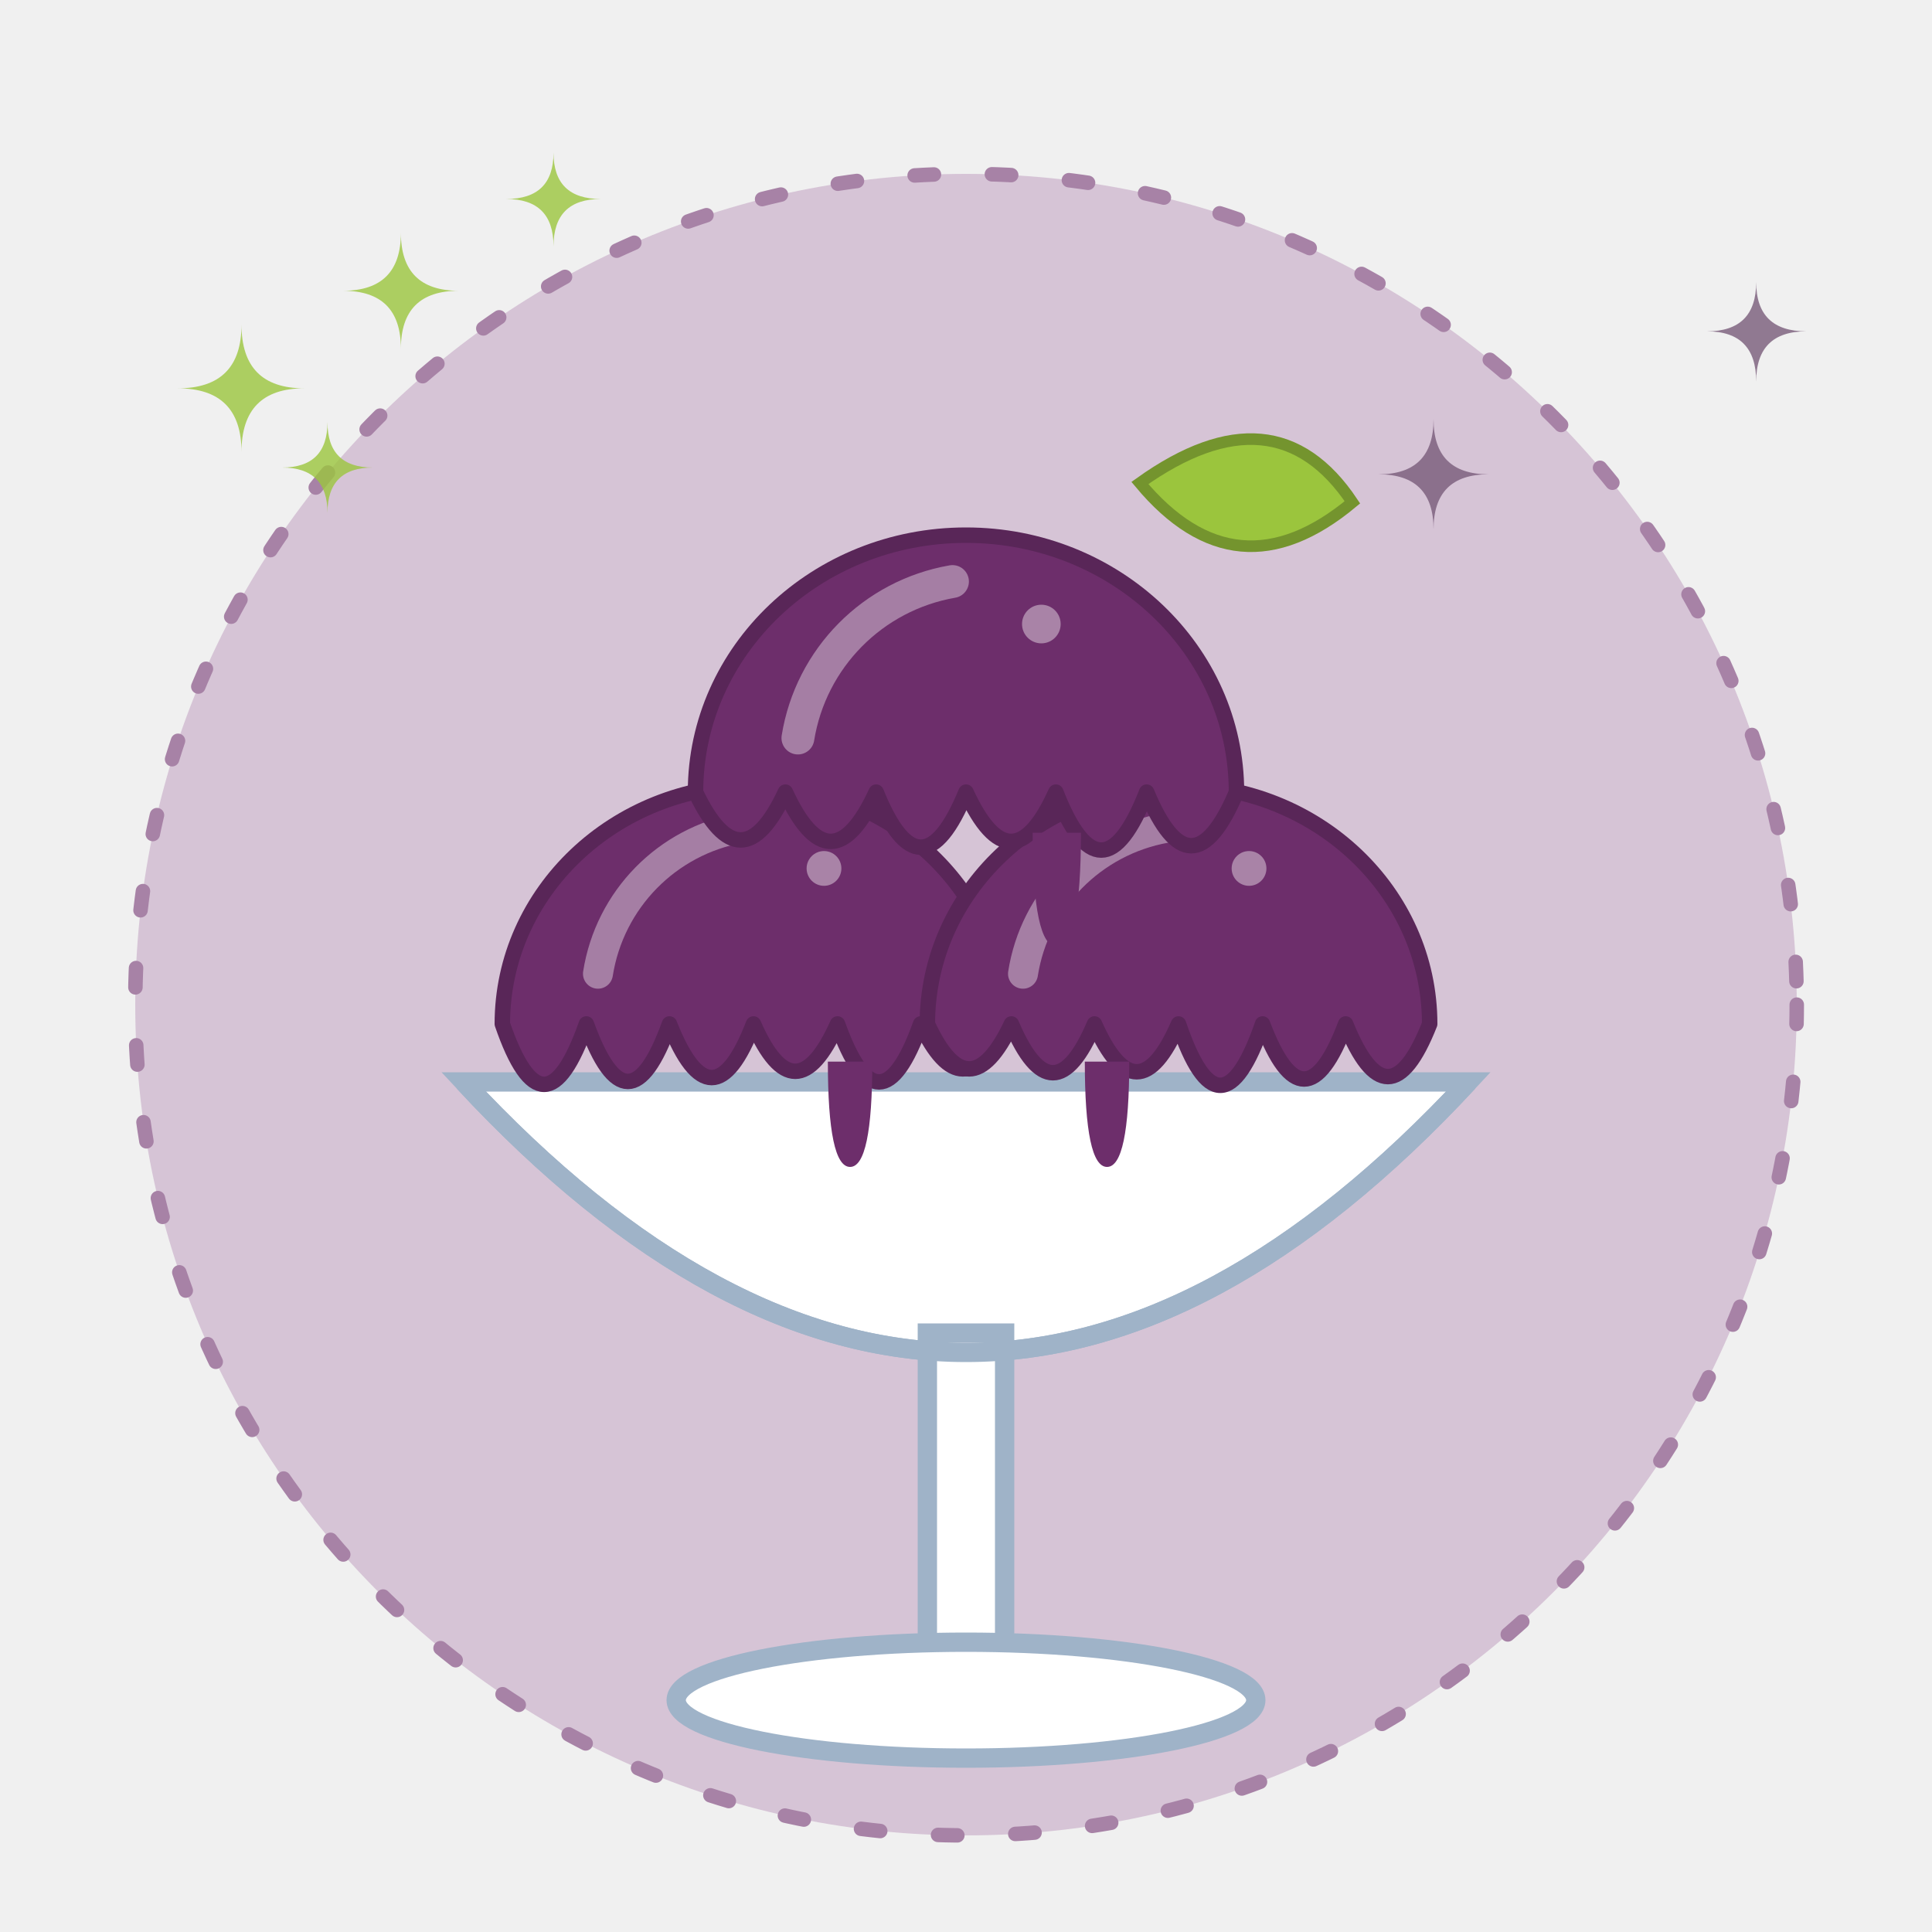
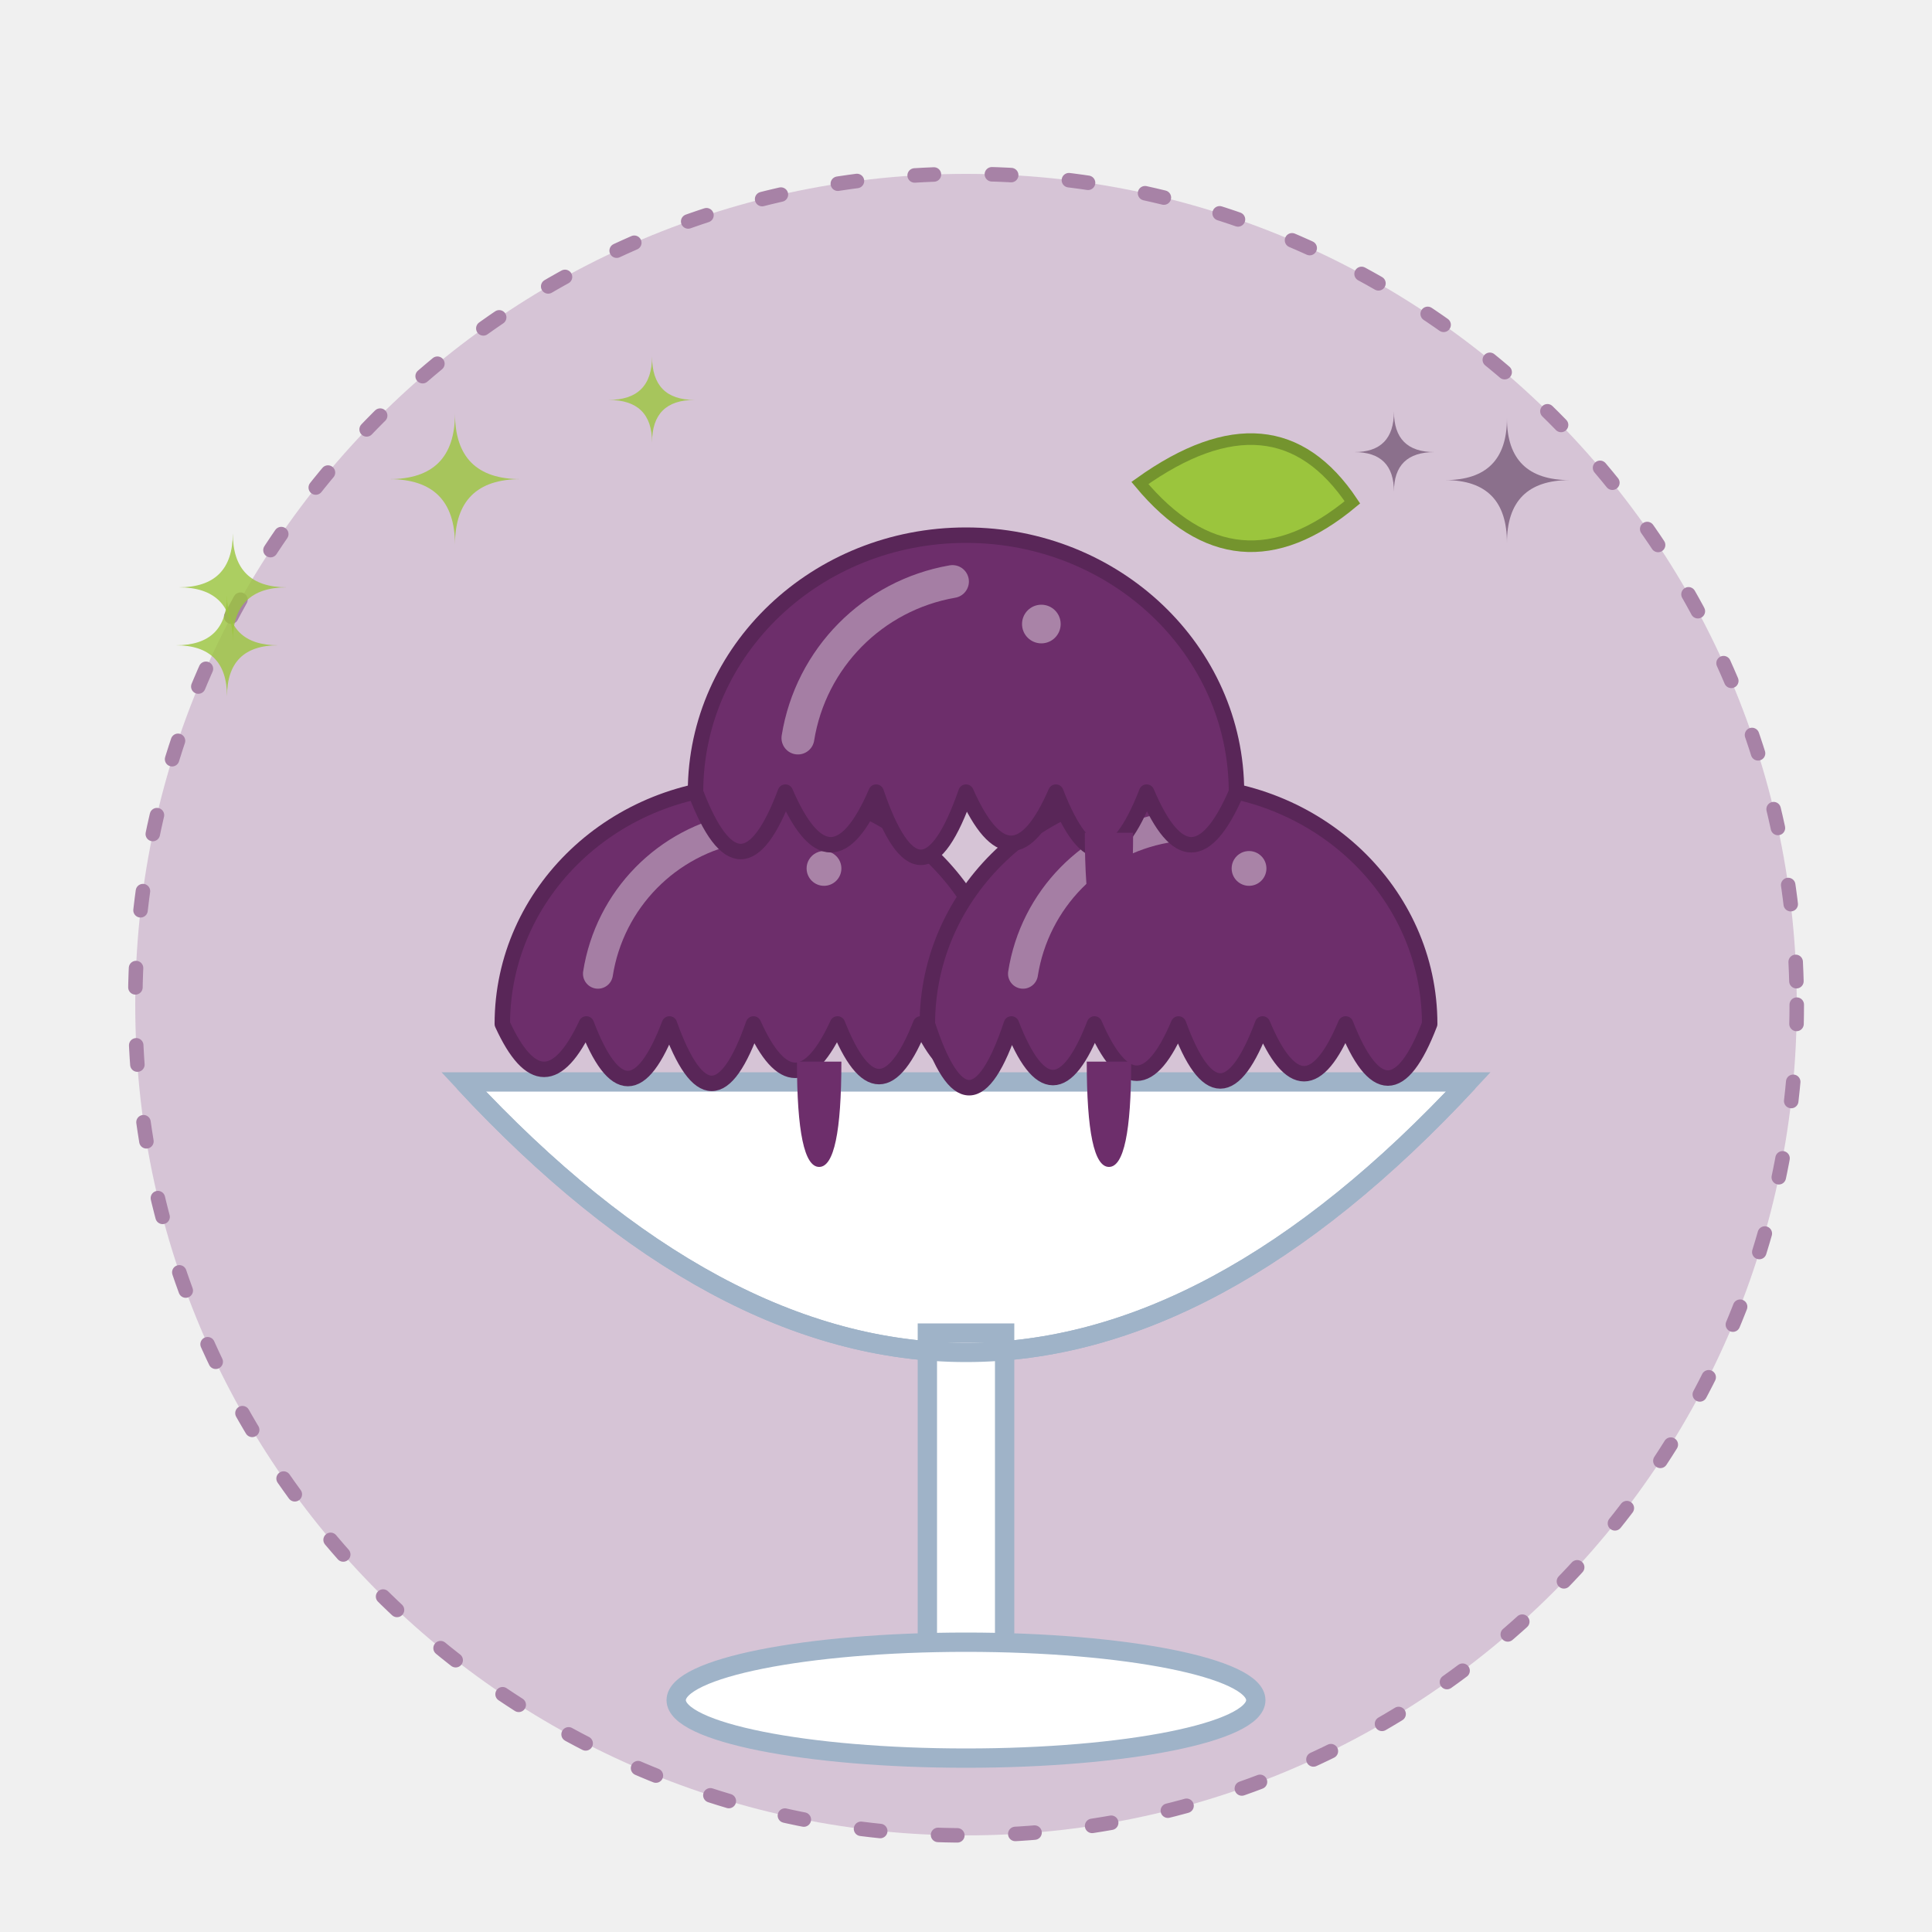
<svg xmlns="http://www.w3.org/2000/svg" viewBox="0 0 200 200" class="art">
  <circle cx="100" cy="104" r="86" fill="#D6C4D6" />
  <circle cx="100" cy="104" r="86" fill="none" stroke="#A782A6" stroke-width="1.5" stroke-dasharray="2 6" stroke-linecap="round" />
-   <path d="M25.0,33.6 Q25.0,40.2 31.5,40.2 Q25.0,40.2 25.0,46.8 Q25.0,40.2 18.4,40.2 Q25.0,40.2 25.0,33.6Z" fill="#9BC53D" opacity="0.8" />
-   <path d="M41.5,24.1 Q41.5,30.1 47.5,30.1 Q41.5,30.1 41.5,36.1 Q41.5,30.1 35.5,30.1 Q41.5,30.1 41.5,24.1Z" fill="#9BC53D" opacity="0.8" />
-   <path d="M33.9,43.7 Q33.9,48.4 38.6,48.4 Q33.9,48.4 33.9,53.1 Q33.9,48.4 29.2,48.4 Q33.9,48.4 33.9,43.7Z" fill="#9BC53D" opacity="0.8" />
-   <path d="M57.3,15.8 Q57.3,20.6 62.2,20.6 Q57.3,20.6 57.3,25.5 Q57.3,20.6 52.4,20.6 Q57.3,20.6 57.3,15.8Z" fill="#9BC53D" opacity="0.8" />
-   <path d="M181.8,29.2 Q181.8,34.3 187.0,34.3 Q181.8,34.3 181.8,39.5 Q181.8,34.3 176.7,34.3 Q181.8,34.3 181.8,29.2Z" fill="#785B79" opacity="0.8" />
-   <path d="M148.4,43.4 Q148.4,49.1 154.1,49.1 Q148.4,49.1 148.4,54.8 Q148.4,49.1 142.7,49.1 Q148.4,49.1 148.4,43.4Z" fill="#785B79" opacity="0.8" />
+   <path d="M47.1,42.8 Q47.1,49.6 53.9,49.6 Q47.1,49.6 47.1,56.4 Q47.1,49.6 40.3,49.6 Q47.1,49.6 47.1,42.8Z" fill="#9BC53D" opacity="0.8" />
+   <path d="M24.1,55.2 Q24.1,60.8 29.7,60.8 Q24.1,60.8 24.1,66.4 Q24.1,60.8 18.5,60.8 Q24.1,60.8 24.1,55.2Z" fill="#9BC53D" opacity="0.8" />
+   <path d="M67.5,36.9 Q67.5,41.4 71.9,41.4 Q67.5,41.4 67.5,45.8 Q67.5,41.4 63.0,41.4 Q67.5,41.4 67.5,36.9Z" fill="#9BC53D" opacity="0.8" />
+   <path d="M23.5,61.6 Q23.5,66.8 28.8,66.8 Q23.5,66.8 23.5,72.1 Q23.5,66.8 18.2,66.8 Q23.5,66.8 23.5,61.6Z" fill="#9BC53D" opacity="0.8" />
+   <path d="M144.3,42.6 Q144.3,46.8 148.5,46.8 Q144.3,46.8 144.3,50.9 Q144.3,46.8 140.2,46.8 Q144.3,46.8 144.3,42.6Z" fill="#785B79" opacity="0.8" />
+   <path d="M156.0,43.3 Q156.0,49.7 162.5,49.7 Q156.0,49.7 156.0,56.2 Q156.0,49.7 149.6,49.7 Q156.0,49.7 156.0,43.3Z" fill="#785B79" opacity="0.8" />
  <path d="M48,112 Q100,168 152,112 Z" fill="#FFFFFF" stroke="#9FB3C8" stroke-width="2" />
  <rect x="96" y="138" width="8" height="34" fill="#FFFFFF" stroke="#9FB3C8" stroke-width="2" />
  <ellipse cx="100" cy="176" rx="30" ry="6" fill="#FFFFFF" stroke="#9FB3C8" stroke-width="2" />
-   <path d="M52.0,106.0 A26.0,24.7 0 0 1 104.0,106.0 Q99.7,115.3 95.3,106.0 Q91.0,118.0 86.7,106.0 Q82.3,115.8 78.0,106.0 Q73.7,117.1 69.3,106.0 Q65.0,117.9 60.7,106.0 Q56.3,118.5 52.0,106.0 Z" fill="#6D2E6B" stroke="#592658" stroke-width="1.6" stroke-linejoin="round" />
-   <path d="M85.7,109.9 q0,10.9 2.3,10.9 q2.3,0 2.3,-10.9z" fill="#6D2E6B" />
+   <path d="M52.0,106.0 A26.0,24.7 0 0 1 104.0,106.0 Q99.7,115.4 95.3,106.0 Q91.0,116.9 86.7,106.0 Q82.3,115.6 78.0,106.0 Q73.7,118.3 69.3,106.0 Q65.0,117.3 60.7,106.0 Q56.3,115.4 52.0,106.0 Z" fill="#6D2E6B" stroke="#592658" stroke-width="1.6" stroke-linejoin="round" />
+   <path d="M82.5,109.9 q0,10.9 2.3,10.9 q2.3,0 2.3,-10.9z" fill="#6D2E6B" />
  <path d="M61.9,100.8 A18.2,18.2 0 0 1 76.7,85.7" fill="none" stroke="#AF8CAE" stroke-width="3.1" stroke-linecap="round" opacity="0.85" />
  <circle cx="85.3" cy="89.9" r="1.8" fill="#AF8CAE" opacity="0.9" />
-   <path d="M96.0,106.0 A26.0,24.7 0 0 1 148.0,106.0 Q143.7,116.9 139.3,106.0 Q135.0,117.4 130.7,106.0 Q126.3,118.7 122.0,106.0 Q117.7,115.9 113.3,106.0 Q109.0,116.1 104.7,106.0 Q100.3,115.3 96.0,106.0 Z" fill="#6D2E6B" stroke="#592658" stroke-width="1.6" stroke-linejoin="round" />
-   <path d="M112.3,109.9 q0,10.9 2.3,10.9 q2.3,0 2.3,-10.9z" fill="#6D2E6B" />
+   <path d="M96.0,106.0 A26.0,24.7 0 0 1 148.0,106.0 Q143.7,117.2 139.3,106.0 Q135.0,116.3 130.7,106.0 Q126.3,117.8 122.0,106.0 Q117.7,116.2 113.3,106.0 Q109.0,117.1 104.7,106.0 Q100.3,119.2 96.0,106.0 Z" fill="#6D2E6B" stroke="#592658" stroke-width="1.6" stroke-linejoin="round" />
+   <path d="M112.5,109.9 q0,10.9 2.3,10.9 q2.3,0 2.3,-10.9z" fill="#6D2E6B" />
  <path d="M105.9,100.8 A18.2,18.2 0 0 1 120.7,85.7" fill="none" stroke="#AF8CAE" stroke-width="3.1" stroke-linecap="round" opacity="0.85" />
  <circle cx="129.3" cy="89.9" r="1.8" fill="#AF8CAE" opacity="0.9" />
-   <path d="M72.0,82.0 A28.0,26.6 0 0 1 128.0,82.0 Q123.3,93.1 118.7,82.0 Q114.0,94.0 109.3,82.0 Q104.7,92.2 100.0,82.0 Q95.3,93.4 90.7,82.0 Q86.0,92.2 81.3,82.0 Q76.7,91.9 72.0,82.0 Z" fill="#6D2E6B" stroke="#592658" stroke-width="1.6" stroke-linejoin="round" />
-   <path d="M106.9,86.2 q0,11.8 2.5,11.8 q2.5,0 2.5,-11.8z" fill="#6D2E6B" />
+   <path d="M72.0,82.0 A28.0,26.6 0 0 1 128.0,82.0 Q123.3,92.9 118.7,82.0 Q114.0,94.1 109.3,82.0 Q104.7,92.6 100.0,82.0 Q95.3,95.5 90.7,82.0 Q86.0,92.9 81.3,82.0 Q76.7,94.3 72.0,82.0 Z" fill="#6D2E6B" stroke="#592658" stroke-width="1.6" stroke-linejoin="round" />
+   <path d="M112.3,86.2 q0,11.8 2.5,11.8 q2.5,0 2.5,-11.8z" fill="#6D2E6B" />
  <path d="M82.6,76.4 A19.6,19.6 0 0 1 98.6,60.2" fill="none" stroke="#AF8CAE" stroke-width="3.4" stroke-linecap="round" opacity="0.85" />
  <circle cx="107.8" cy="64.6" r="2.0" fill="#AF8CAE" opacity="0.9" />
  <path d="M118,50 q14,-10 22,2 q-12,10 -22,-2z" fill="#9BC53D" stroke="#74942E" stroke-width="1.2" />
  <path d="M48,112 Q100,168 152,112" fill="none" stroke="#9FB3C8" stroke-width="2" />
</svg>
